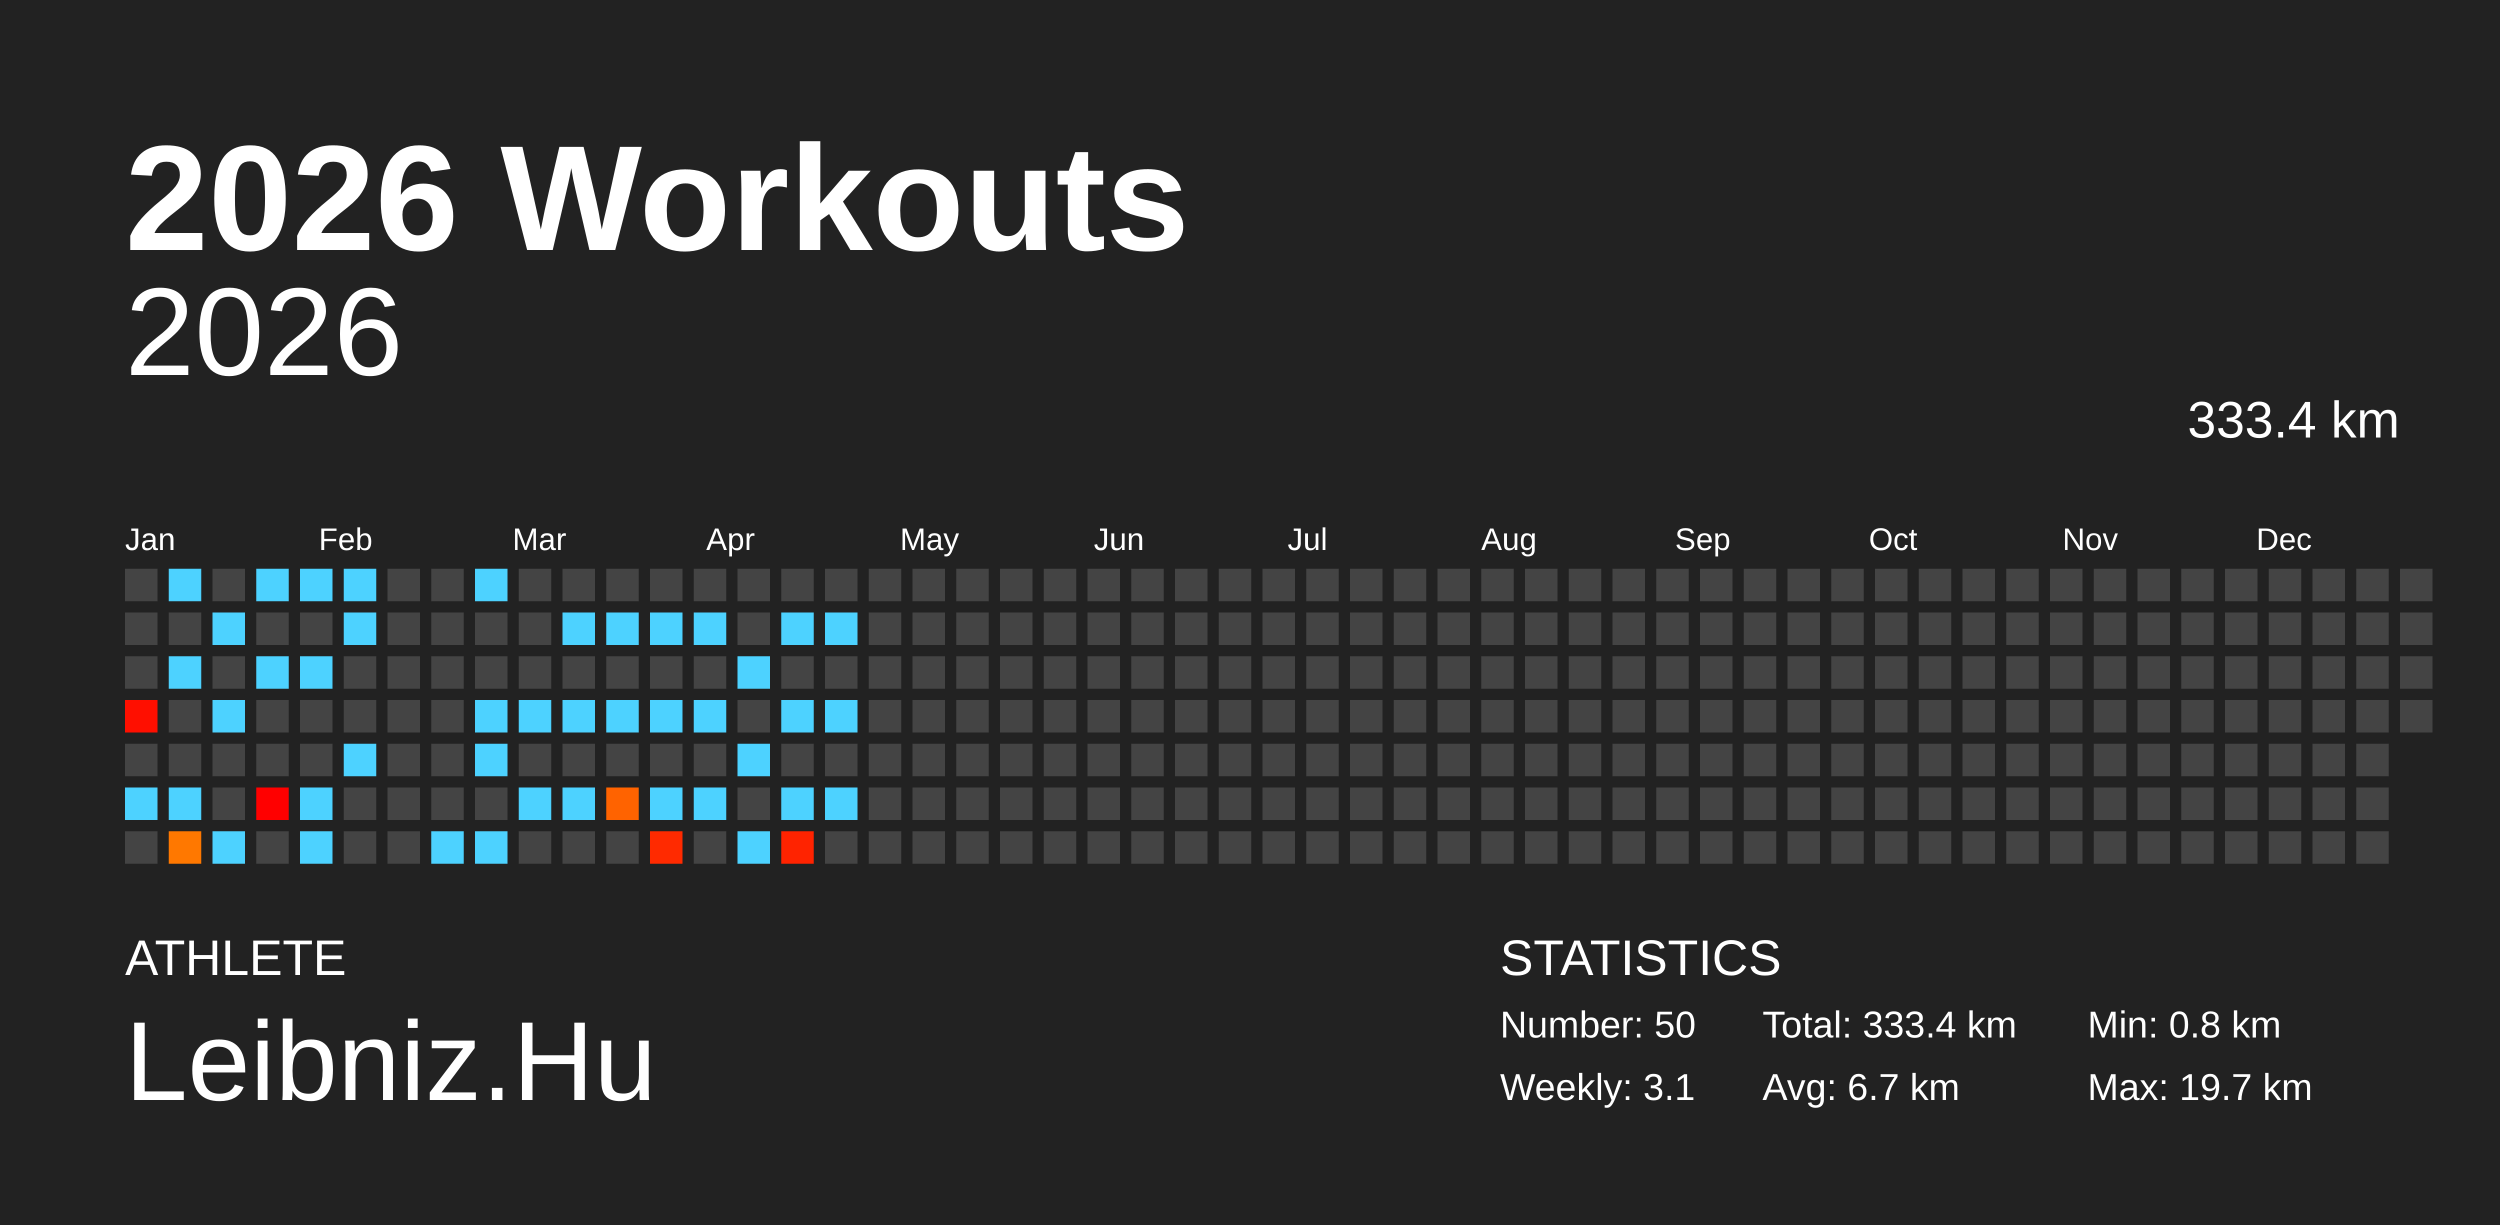
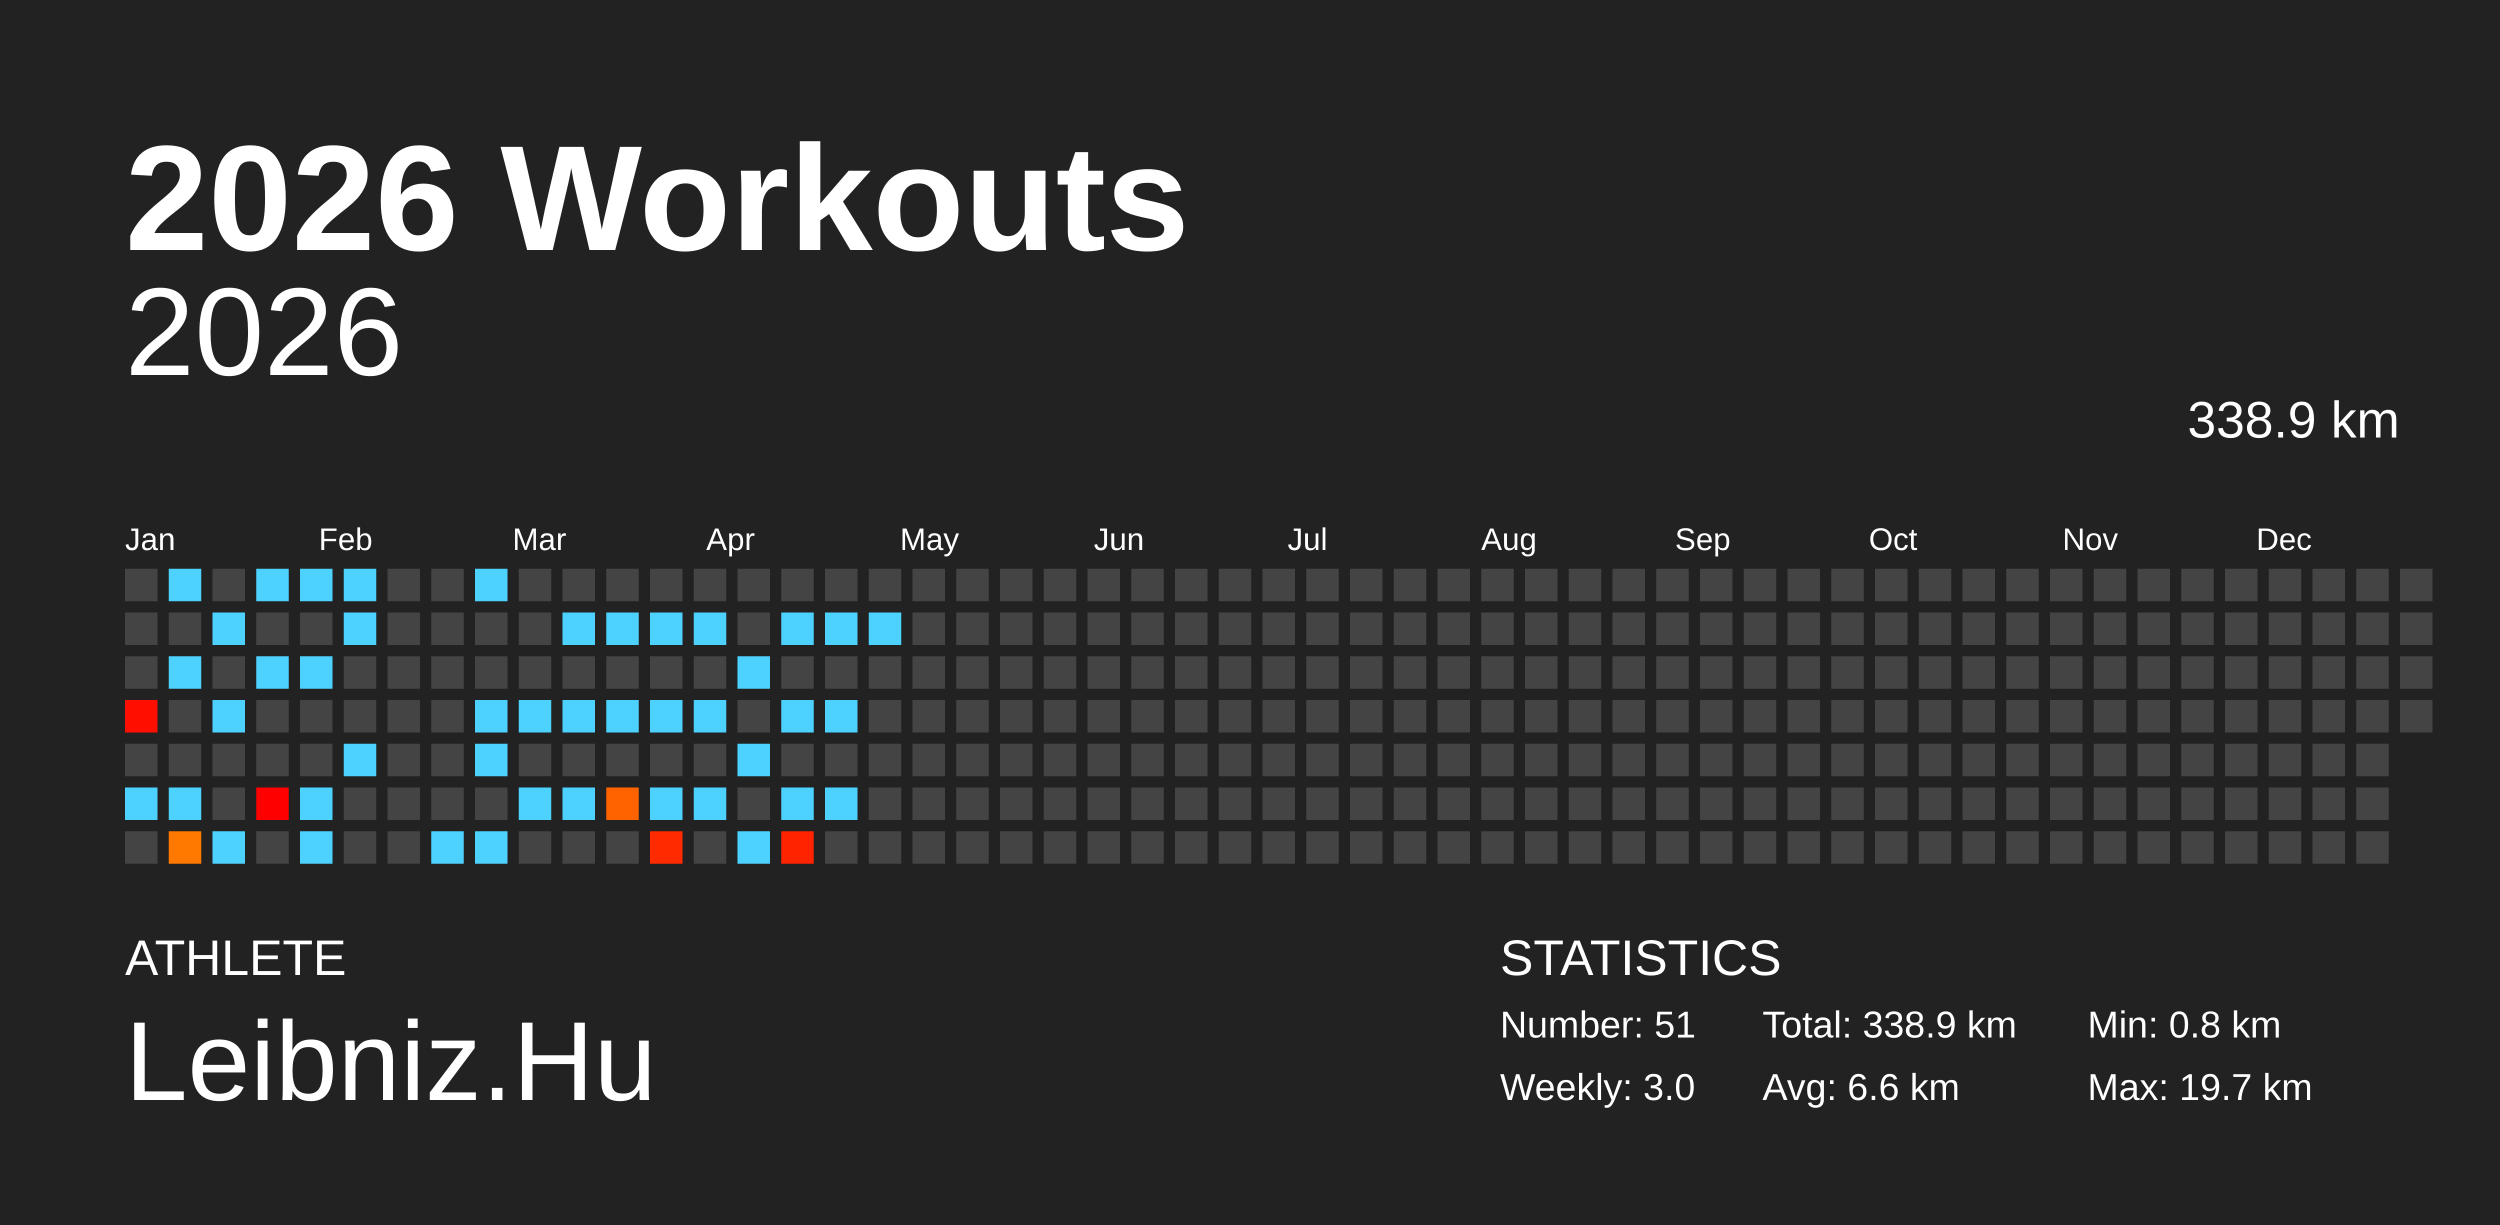
<svg xmlns="http://www.w3.org/2000/svg" baseProfile="full" height="98mm" version="1.1" viewBox="0,0,200,98" width="200mm">
  <defs />
  <rect fill="#222222" height="98" width="200" x="0" y="0" />
  <text fill="#FFFFFF" style="font-size:12px; font-family:Arial; font-weight:bold;" x="10" y="20">2026 Workouts</text>
  <text fill="#FFFFFF" style="font-size:4px; font-family:Arial" x="10" y="78">ATHLETE</text>
  <text fill="#FFFFFF" style="font-size:9px; font-family:Arial" x="10" y="88">Leibniz.Hu</text>
  <text fill="#FFFFFF" style="font-size:4px; font-family:Arial" x="120" y="78">STATISTICS</text>
-   <text fill="#FFFFFF" style="font-size:3px; font-family:Arial" x="120" y="83">Number: 50</text>
-   <text fill="#FFFFFF" style="font-size:3px; font-family:Arial" x="120" y="88">Weekly: 3.1</text>
-   <text fill="#FFFFFF" style="font-size:3px; font-family:Arial" x="141" y="83">Total: 333.4 km</text>
-   <text fill="#FFFFFF" style="font-size:3px; font-family:Arial" x="141" y="88">Avg: 6.7 km</text>
+   <text fill="#FFFFFF" style="font-size:3px; font-family:Arial" x="120" y="83">Number: 51</text>
+   <text fill="#FFFFFF" style="font-size:3px; font-family:Arial" x="120" y="88">Weekly: 3.0</text>
+   <text fill="#FFFFFF" style="font-size:3px; font-family:Arial" x="141" y="83">Total: 338.9 km</text>
+   <text fill="#FFFFFF" style="font-size:3px; font-family:Arial" x="141" y="88">Avg: 6.6 km</text>
  <text fill="#FFFFFF" style="font-size:3px; font-family:Arial" x="167" y="83">Min: 0.8 km</text>
  <text fill="#FFFFFF" style="font-size:3px; font-family:Arial" x="167" y="88">Max: 19.7 km</text>
  <text alignment-baseline="hanging" fill="#FFFFFF" style="font-size:10.0px; font-family:Arial;" x="10" y="30">2026</text>
-   <text alignment-baseline="hanging" fill="#FFFFFF" style="font-size:4.125px; font-family:Arial;" x="175" y="35">333.4 km</text>
+   <text alignment-baseline="hanging" fill="#FFFFFF" style="font-size:4.125px; font-family:Arial;" x="175" y="35">338.9 km</text>
  <text fill="#FFFFFF" style="font-size:2.5px; font-family:Arial" x="10.0" y="44">Jan</text>
  <text fill="#FFFFFF" style="font-size:2.5px; font-family:Arial" x="25.5" y="44">Feb</text>
  <text fill="#FFFFFF" style="font-size:2.5px; font-family:Arial" x="41.0" y="44">Mar</text>
  <text fill="#FFFFFF" style="font-size:2.5px; font-family:Arial" x="56.5" y="44">Apr</text>
  <text fill="#FFFFFF" style="font-size:2.5px; font-family:Arial" x="72.0" y="44">May</text>
  <text fill="#FFFFFF" style="font-size:2.5px; font-family:Arial" x="87.5" y="44">Jun</text>
  <text fill="#FFFFFF" style="font-size:2.5px; font-family:Arial" x="103.0" y="44">Jul</text>
  <text fill="#FFFFFF" style="font-size:2.5px; font-family:Arial" x="118.5" y="44">Aug</text>
  <text fill="#FFFFFF" style="font-size:2.5px; font-family:Arial" x="134.0" y="44">Sep</text>
  <text fill="#FFFFFF" style="font-size:2.5px; font-family:Arial" x="149.5" y="44">Oct</text>
  <text fill="#FFFFFF" style="font-size:2.5px; font-family:Arial" x="165.0" y="44">Nov</text>
  <text fill="#FFFFFF" style="font-size:2.5px; font-family:Arial" x="180.5" y="44">Dec</text>
  <rect fill="#444444" height="2.6" width="2.6" x="10.0" y="45.5" />
  <rect fill="#444444" height="2.6" width="2.6" x="10.0" y="49.0" />
  <rect fill="#444444" height="2.6" width="2.6" x="10.0" y="52.5" />
  <rect fill="#ff0f00" height="2.6" width="2.6" x="10.0" y="56.0" />
  <rect fill="#444444" height="2.6" width="2.6" x="10.0" y="59.5" />
  <rect fill="#4dd2ff" height="2.6" width="2.6" x="10.0" y="63.0" />
  <rect fill="#444444" height="2.6" width="2.6" x="10.0" y="66.5" />
  <rect fill="#4dd2ff" height="2.6" width="2.6" x="13.5" y="45.5" />
  <rect fill="#444444" height="2.6" width="2.6" x="13.5" y="49.0" />
  <rect fill="#4dd2ff" height="2.6" width="2.6" x="13.5" y="52.5" />
  <rect fill="#444444" height="2.6" width="2.6" x="13.5" y="56.0" />
  <rect fill="#444444" height="2.6" width="2.6" x="13.5" y="59.5" />
  <rect fill="#4dd2ff" height="2.6" width="2.6" x="13.5" y="63.0" />
  <rect fill="#ff7800" height="2.6" width="2.6" x="13.5" y="66.5" />
  <rect fill="#444444" height="2.6" width="2.6" x="17.0" y="45.5" />
  <rect fill="#4dd2ff" height="2.6" width="2.6" x="17.0" y="49.0" />
  <rect fill="#444444" height="2.6" width="2.6" x="17.0" y="52.5" />
  <rect fill="#4dd2ff" height="2.6" width="2.6" x="17.0" y="56.0" />
  <rect fill="#444444" height="2.6" width="2.6" x="17.0" y="59.5" />
  <rect fill="#444444" height="2.6" width="2.6" x="17.0" y="63.0" />
  <rect fill="#4dd2ff" height="2.6" width="2.6" x="17.0" y="66.5" />
  <rect fill="#4dd2ff" height="2.6" width="2.6" x="20.5" y="45.5" />
  <rect fill="#444444" height="2.6" width="2.6" x="20.5" y="49.0" />
  <rect fill="#4dd2ff" height="2.6" width="2.6" x="20.5" y="52.5" />
  <rect fill="#444444" height="2.6" width="2.6" x="20.5" y="56.0" />
  <rect fill="#444444" height="2.6" width="2.6" x="20.5" y="59.5" />
  <rect fill="#ff0000" height="2.6" width="2.6" x="20.5" y="63.0" />
  <rect fill="#444444" height="2.6" width="2.6" x="20.5" y="66.5" />
  <rect fill="#4dd2ff" height="2.6" width="2.6" x="24.0" y="45.5" />
  <rect fill="#444444" height="2.6" width="2.6" x="24.0" y="49.0" />
  <rect fill="#4dd2ff" height="2.6" width="2.6" x="24.0" y="52.5" />
  <rect fill="#444444" height="2.6" width="2.6" x="24.0" y="56.0" />
  <rect fill="#444444" height="2.6" width="2.6" x="24.0" y="59.5" />
  <rect fill="#4dd2ff" height="2.6" width="2.6" x="24.0" y="63.0" />
  <rect fill="#4dd2ff" height="2.6" width="2.6" x="24.0" y="66.5" />
  <rect fill="#4dd2ff" height="2.6" width="2.6" x="27.5" y="45.5" />
  <rect fill="#4dd2ff" height="2.6" width="2.6" x="27.5" y="49.0" />
  <rect fill="#444444" height="2.6" width="2.6" x="27.5" y="52.5" />
  <rect fill="#444444" height="2.6" width="2.6" x="27.5" y="56.0" />
  <rect fill="#4dd2ff" height="2.6" width="2.6" x="27.5" y="59.5" />
  <rect fill="#444444" height="2.6" width="2.6" x="27.5" y="63.0" />
  <rect fill="#444444" height="2.6" width="2.6" x="27.5" y="66.5" />
  <rect fill="#444444" height="2.6" width="2.6" x="31.0" y="45.5" />
  <rect fill="#444444" height="2.6" width="2.6" x="31.0" y="49.0" />
  <rect fill="#444444" height="2.6" width="2.6" x="31.0" y="52.5" />
  <rect fill="#444444" height="2.6" width="2.6" x="31.0" y="56.0" />
  <rect fill="#444444" height="2.6" width="2.6" x="31.0" y="59.5" />
  <rect fill="#444444" height="2.6" width="2.6" x="31.0" y="63.0" />
  <rect fill="#444444" height="2.6" width="2.6" x="31.0" y="66.5" />
  <rect fill="#444444" height="2.6" width="2.6" x="34.5" y="45.5" />
  <rect fill="#444444" height="2.6" width="2.6" x="34.5" y="49.0" />
  <rect fill="#444444" height="2.6" width="2.6" x="34.5" y="52.5" />
  <rect fill="#444444" height="2.6" width="2.6" x="34.5" y="56.0" />
  <rect fill="#444444" height="2.6" width="2.6" x="34.5" y="59.5" />
  <rect fill="#444444" height="2.6" width="2.6" x="34.5" y="63.0" />
  <rect fill="#4dd2ff" height="2.6" width="2.6" x="34.5" y="66.5" />
  <rect fill="#4dd2ff" height="2.6" width="2.6" x="38.0" y="45.5" />
  <rect fill="#444444" height="2.6" width="2.6" x="38.0" y="49.0" />
  <rect fill="#444444" height="2.6" width="2.6" x="38.0" y="52.5" />
  <rect fill="#4dd2ff" height="2.6" width="2.6" x="38.0" y="56.0" />
  <rect fill="#4dd2ff" height="2.6" width="2.6" x="38.0" y="59.5" />
  <rect fill="#444444" height="2.6" width="2.6" x="38.0" y="63.0" />
  <rect fill="#4dd2ff" height="2.6" width="2.6" x="38.0" y="66.5" />
  <rect fill="#444444" height="2.6" width="2.6" x="41.5" y="45.5" />
  <rect fill="#444444" height="2.6" width="2.6" x="41.5" y="49.0" />
  <rect fill="#444444" height="2.6" width="2.6" x="41.5" y="52.5" />
  <rect fill="#4dd2ff" height="2.6" width="2.6" x="41.5" y="56.0" />
  <rect fill="#444444" height="2.6" width="2.6" x="41.5" y="59.5" />
  <rect fill="#4dd2ff" height="2.6" width="2.6" x="41.5" y="63.0" />
  <rect fill="#444444" height="2.6" width="2.6" x="41.5" y="66.5" />
  <rect fill="#444444" height="2.6" width="2.6" x="45.0" y="45.5" />
  <rect fill="#4dd2ff" height="2.6" width="2.6" x="45.0" y="49.0" />
  <rect fill="#444444" height="2.6" width="2.6" x="45.0" y="52.5" />
  <rect fill="#4dd2ff" height="2.6" width="2.6" x="45.0" y="56.0" />
  <rect fill="#444444" height="2.6" width="2.6" x="45.0" y="59.5" />
  <rect fill="#4dd2ff" height="2.6" width="2.6" x="45.0" y="63.0" />
  <rect fill="#444444" height="2.6" width="2.6" x="45.0" y="66.5" />
  <rect fill="#444444" height="2.6" width="2.6" x="48.5" y="45.5" />
  <rect fill="#4dd2ff" height="2.6" width="2.6" x="48.5" y="49.0" />
  <rect fill="#444444" height="2.6" width="2.6" x="48.5" y="52.5" />
  <rect fill="#4dd2ff" height="2.6" width="2.6" x="48.5" y="56.0" />
  <rect fill="#444444" height="2.6" width="2.6" x="48.5" y="59.5" />
  <rect fill="#ff6300" height="2.6" width="2.6" x="48.5" y="63.0" />
  <rect fill="#444444" height="2.6" width="2.6" x="48.5" y="66.5" />
  <rect fill="#444444" height="2.6" width="2.6" x="52.0" y="45.5" />
  <rect fill="#4dd2ff" height="2.6" width="2.6" x="52.0" y="49.0" />
  <rect fill="#444444" height="2.6" width="2.6" x="52.0" y="52.5" />
  <rect fill="#4dd2ff" height="2.6" width="2.6" x="52.0" y="56.0" />
  <rect fill="#444444" height="2.6" width="2.6" x="52.0" y="59.5" />
  <rect fill="#4dd2ff" height="2.6" width="2.6" x="52.0" y="63.0" />
  <rect fill="#ff2a00" height="2.6" width="2.6" x="52.0" y="66.5" />
  <rect fill="#444444" height="2.6" width="2.6" x="55.5" y="45.5" />
  <rect fill="#4dd2ff" height="2.6" width="2.6" x="55.5" y="49.0" />
  <rect fill="#444444" height="2.6" width="2.6" x="55.5" y="52.5" />
  <rect fill="#4dd2ff" height="2.6" width="2.6" x="55.5" y="56.0" />
  <rect fill="#444444" height="2.6" width="2.6" x="55.5" y="59.5" />
  <rect fill="#4dd2ff" height="2.6" width="2.6" x="55.5" y="63.0" />
  <rect fill="#444444" height="2.6" width="2.6" x="55.5" y="66.5" />
  <rect fill="#444444" height="2.6" width="2.6" x="59.0" y="45.5" />
  <rect fill="#444444" height="2.6" width="2.6" x="59.0" y="49.0" />
  <rect fill="#4dd2ff" height="2.6" width="2.6" x="59.0" y="52.5" />
  <rect fill="#444444" height="2.6" width="2.6" x="59.0" y="56.0" />
  <rect fill="#4dd2ff" height="2.6" width="2.6" x="59.0" y="59.5" />
  <rect fill="#444444" height="2.6" width="2.6" x="59.0" y="63.0" />
  <rect fill="#4dd2ff" height="2.6" width="2.6" x="59.0" y="66.5" />
  <rect fill="#444444" height="2.6" width="2.6" x="62.5" y="45.5" />
  <rect fill="#4dd2ff" height="2.6" width="2.6" x="62.5" y="49.0" />
  <rect fill="#444444" height="2.6" width="2.6" x="62.5" y="52.5" />
  <rect fill="#4dd2ff" height="2.6" width="2.6" x="62.5" y="56.0" />
  <rect fill="#444444" height="2.6" width="2.6" x="62.5" y="59.5" />
  <rect fill="#4dd2ff" height="2.6" width="2.6" x="62.5" y="63.0" />
  <rect fill="#ff2300" height="2.6" width="2.6" x="62.5" y="66.5" />
  <rect fill="#444444" height="2.6" width="2.6" x="66.0" y="45.5" />
  <rect fill="#4dd2ff" height="2.6" width="2.6" x="66.0" y="49.0" />
  <rect fill="#444444" height="2.6" width="2.6" x="66.0" y="52.5" />
  <rect fill="#4dd2ff" height="2.6" width="2.6" x="66.0" y="56.0" />
  <rect fill="#444444" height="2.6" width="2.6" x="66.0" y="59.5" />
  <rect fill="#4dd2ff" height="2.6" width="2.6" x="66.0" y="63.0" />
  <rect fill="#444444" height="2.6" width="2.6" x="66.0" y="66.5" />
  <rect fill="#444444" height="2.6" width="2.6" x="69.5" y="45.5" />
-   <rect fill="#444444" height="2.6" width="2.6" x="69.5" y="49.0" />
+   <rect fill="#4dd2ff" height="2.6" width="2.6" x="69.5" y="49.0" />
  <rect fill="#444444" height="2.6" width="2.6" x="69.5" y="52.5" />
  <rect fill="#444444" height="2.6" width="2.6" x="69.5" y="56.0" />
  <rect fill="#444444" height="2.6" width="2.6" x="69.5" y="59.5" />
  <rect fill="#444444" height="2.6" width="2.6" x="69.5" y="63.0" />
  <rect fill="#444444" height="2.6" width="2.6" x="69.5" y="66.5" />
  <rect fill="#444444" height="2.6" width="2.6" x="73.0" y="45.5" />
  <rect fill="#444444" height="2.6" width="2.6" x="73.0" y="49.0" />
  <rect fill="#444444" height="2.6" width="2.6" x="73.0" y="52.5" />
  <rect fill="#444444" height="2.6" width="2.6" x="73.0" y="56.0" />
  <rect fill="#444444" height="2.6" width="2.6" x="73.0" y="59.5" />
  <rect fill="#444444" height="2.6" width="2.6" x="73.0" y="63.0" />
  <rect fill="#444444" height="2.6" width="2.6" x="73.0" y="66.5" />
  <rect fill="#444444" height="2.6" width="2.6" x="76.5" y="45.5" />
  <rect fill="#444444" height="2.6" width="2.6" x="76.5" y="49.0" />
  <rect fill="#444444" height="2.6" width="2.6" x="76.5" y="52.5" />
  <rect fill="#444444" height="2.6" width="2.6" x="76.5" y="56.0" />
  <rect fill="#444444" height="2.6" width="2.6" x="76.5" y="59.5" />
  <rect fill="#444444" height="2.6" width="2.6" x="76.5" y="63.0" />
  <rect fill="#444444" height="2.6" width="2.6" x="76.5" y="66.5" />
  <rect fill="#444444" height="2.6" width="2.6" x="80.0" y="45.5" />
  <rect fill="#444444" height="2.6" width="2.6" x="80.0" y="49.0" />
  <rect fill="#444444" height="2.6" width="2.6" x="80.0" y="52.5" />
  <rect fill="#444444" height="2.6" width="2.6" x="80.0" y="56.0" />
  <rect fill="#444444" height="2.6" width="2.6" x="80.0" y="59.5" />
  <rect fill="#444444" height="2.6" width="2.6" x="80.0" y="63.0" />
  <rect fill="#444444" height="2.6" width="2.6" x="80.0" y="66.5" />
  <rect fill="#444444" height="2.6" width="2.6" x="83.5" y="45.5" />
  <rect fill="#444444" height="2.6" width="2.6" x="83.5" y="49.0" />
  <rect fill="#444444" height="2.6" width="2.6" x="83.5" y="52.5" />
  <rect fill="#444444" height="2.6" width="2.6" x="83.5" y="56.0" />
  <rect fill="#444444" height="2.6" width="2.6" x="83.5" y="59.5" />
  <rect fill="#444444" height="2.6" width="2.6" x="83.5" y="63.0" />
  <rect fill="#444444" height="2.6" width="2.6" x="83.5" y="66.5" />
  <rect fill="#444444" height="2.6" width="2.6" x="87.0" y="45.5" />
  <rect fill="#444444" height="2.6" width="2.6" x="87.0" y="49.0" />
  <rect fill="#444444" height="2.6" width="2.6" x="87.0" y="52.5" />
  <rect fill="#444444" height="2.6" width="2.6" x="87.0" y="56.0" />
  <rect fill="#444444" height="2.6" width="2.6" x="87.0" y="59.5" />
  <rect fill="#444444" height="2.6" width="2.6" x="87.0" y="63.0" />
  <rect fill="#444444" height="2.6" width="2.6" x="87.0" y="66.5" />
  <rect fill="#444444" height="2.6" width="2.6" x="90.5" y="45.5" />
  <rect fill="#444444" height="2.6" width="2.6" x="90.5" y="49.0" />
  <rect fill="#444444" height="2.6" width="2.6" x="90.5" y="52.5" />
  <rect fill="#444444" height="2.6" width="2.6" x="90.5" y="56.0" />
  <rect fill="#444444" height="2.6" width="2.6" x="90.5" y="59.5" />
  <rect fill="#444444" height="2.6" width="2.6" x="90.5" y="63.0" />
  <rect fill="#444444" height="2.6" width="2.6" x="90.5" y="66.5" />
  <rect fill="#444444" height="2.6" width="2.6" x="94.0" y="45.5" />
  <rect fill="#444444" height="2.6" width="2.6" x="94.0" y="49.0" />
  <rect fill="#444444" height="2.6" width="2.6" x="94.0" y="52.5" />
  <rect fill="#444444" height="2.6" width="2.6" x="94.0" y="56.0" />
  <rect fill="#444444" height="2.6" width="2.6" x="94.0" y="59.5" />
  <rect fill="#444444" height="2.6" width="2.6" x="94.0" y="63.0" />
  <rect fill="#444444" height="2.6" width="2.6" x="94.0" y="66.5" />
  <rect fill="#444444" height="2.6" width="2.6" x="97.5" y="45.5" />
  <rect fill="#444444" height="2.6" width="2.6" x="97.5" y="49.0" />
  <rect fill="#444444" height="2.6" width="2.6" x="97.5" y="52.5" />
  <rect fill="#444444" height="2.6" width="2.6" x="97.5" y="56.0" />
  <rect fill="#444444" height="2.6" width="2.6" x="97.5" y="59.5" />
  <rect fill="#444444" height="2.6" width="2.6" x="97.5" y="63.0" />
  <rect fill="#444444" height="2.6" width="2.6" x="97.5" y="66.5" />
  <rect fill="#444444" height="2.6" width="2.6" x="101.0" y="45.5" />
  <rect fill="#444444" height="2.6" width="2.6" x="101.0" y="49.0" />
  <rect fill="#444444" height="2.6" width="2.6" x="101.0" y="52.5" />
  <rect fill="#444444" height="2.6" width="2.6" x="101.0" y="56.0" />
  <rect fill="#444444" height="2.6" width="2.6" x="101.0" y="59.5" />
  <rect fill="#444444" height="2.6" width="2.6" x="101.0" y="63.0" />
  <rect fill="#444444" height="2.6" width="2.6" x="101.0" y="66.5" />
  <rect fill="#444444" height="2.6" width="2.6" x="104.5" y="45.5" />
  <rect fill="#444444" height="2.6" width="2.6" x="104.5" y="49.0" />
  <rect fill="#444444" height="2.6" width="2.6" x="104.5" y="52.5" />
  <rect fill="#444444" height="2.6" width="2.6" x="104.5" y="56.0" />
  <rect fill="#444444" height="2.6" width="2.6" x="104.5" y="59.5" />
  <rect fill="#444444" height="2.6" width="2.6" x="104.5" y="63.0" />
  <rect fill="#444444" height="2.6" width="2.6" x="104.5" y="66.5" />
  <rect fill="#444444" height="2.6" width="2.6" x="108.0" y="45.5" />
  <rect fill="#444444" height="2.6" width="2.6" x="108.0" y="49.0" />
  <rect fill="#444444" height="2.6" width="2.6" x="108.0" y="52.5" />
  <rect fill="#444444" height="2.6" width="2.6" x="108.0" y="56.0" />
  <rect fill="#444444" height="2.6" width="2.6" x="108.0" y="59.5" />
  <rect fill="#444444" height="2.6" width="2.6" x="108.0" y="63.0" />
  <rect fill="#444444" height="2.6" width="2.6" x="108.0" y="66.5" />
  <rect fill="#444444" height="2.6" width="2.6" x="111.5" y="45.5" />
  <rect fill="#444444" height="2.6" width="2.6" x="111.5" y="49.0" />
  <rect fill="#444444" height="2.6" width="2.6" x="111.5" y="52.5" />
  <rect fill="#444444" height="2.6" width="2.6" x="111.5" y="56.0" />
  <rect fill="#444444" height="2.6" width="2.6" x="111.5" y="59.5" />
  <rect fill="#444444" height="2.6" width="2.6" x="111.5" y="63.0" />
  <rect fill="#444444" height="2.6" width="2.6" x="111.5" y="66.5" />
  <rect fill="#444444" height="2.6" width="2.6" x="115.0" y="45.5" />
  <rect fill="#444444" height="2.6" width="2.6" x="115.0" y="49.0" />
  <rect fill="#444444" height="2.6" width="2.6" x="115.0" y="52.5" />
  <rect fill="#444444" height="2.6" width="2.6" x="115.0" y="56.0" />
  <rect fill="#444444" height="2.6" width="2.6" x="115.0" y="59.5" />
  <rect fill="#444444" height="2.6" width="2.6" x="115.0" y="63.0" />
  <rect fill="#444444" height="2.6" width="2.6" x="115.0" y="66.5" />
  <rect fill="#444444" height="2.6" width="2.6" x="118.5" y="45.5" />
  <rect fill="#444444" height="2.6" width="2.6" x="118.5" y="49.0" />
  <rect fill="#444444" height="2.6" width="2.6" x="118.5" y="52.5" />
  <rect fill="#444444" height="2.6" width="2.6" x="118.5" y="56.0" />
  <rect fill="#444444" height="2.6" width="2.6" x="118.5" y="59.5" />
  <rect fill="#444444" height="2.6" width="2.6" x="118.5" y="63.0" />
  <rect fill="#444444" height="2.6" width="2.6" x="118.5" y="66.5" />
  <rect fill="#444444" height="2.6" width="2.6" x="122.0" y="45.5" />
  <rect fill="#444444" height="2.6" width="2.6" x="122.0" y="49.0" />
  <rect fill="#444444" height="2.6" width="2.6" x="122.0" y="52.5" />
  <rect fill="#444444" height="2.6" width="2.6" x="122.0" y="56.0" />
  <rect fill="#444444" height="2.6" width="2.6" x="122.0" y="59.5" />
  <rect fill="#444444" height="2.6" width="2.6" x="122.0" y="63.0" />
  <rect fill="#444444" height="2.6" width="2.6" x="122.0" y="66.5" />
  <rect fill="#444444" height="2.6" width="2.6" x="125.5" y="45.5" />
  <rect fill="#444444" height="2.6" width="2.6" x="125.5" y="49.0" />
  <rect fill="#444444" height="2.6" width="2.6" x="125.5" y="52.5" />
  <rect fill="#444444" height="2.6" width="2.6" x="125.5" y="56.0" />
  <rect fill="#444444" height="2.6" width="2.6" x="125.5" y="59.5" />
  <rect fill="#444444" height="2.6" width="2.6" x="125.5" y="63.0" />
  <rect fill="#444444" height="2.6" width="2.6" x="125.5" y="66.5" />
  <rect fill="#444444" height="2.6" width="2.6" x="129.0" y="45.5" />
  <rect fill="#444444" height="2.6" width="2.6" x="129.0" y="49.0" />
  <rect fill="#444444" height="2.6" width="2.6" x="129.0" y="52.5" />
  <rect fill="#444444" height="2.6" width="2.6" x="129.0" y="56.0" />
  <rect fill="#444444" height="2.6" width="2.6" x="129.0" y="59.5" />
  <rect fill="#444444" height="2.6" width="2.6" x="129.0" y="63.0" />
  <rect fill="#444444" height="2.6" width="2.6" x="129.0" y="66.5" />
  <rect fill="#444444" height="2.6" width="2.6" x="132.5" y="45.5" />
  <rect fill="#444444" height="2.6" width="2.6" x="132.5" y="49.0" />
  <rect fill="#444444" height="2.6" width="2.6" x="132.5" y="52.5" />
  <rect fill="#444444" height="2.6" width="2.6" x="132.5" y="56.0" />
  <rect fill="#444444" height="2.6" width="2.6" x="132.5" y="59.5" />
  <rect fill="#444444" height="2.6" width="2.6" x="132.5" y="63.0" />
  <rect fill="#444444" height="2.6" width="2.6" x="132.5" y="66.5" />
  <rect fill="#444444" height="2.6" width="2.6" x="136.0" y="45.5" />
  <rect fill="#444444" height="2.6" width="2.6" x="136.0" y="49.0" />
  <rect fill="#444444" height="2.6" width="2.6" x="136.0" y="52.5" />
  <rect fill="#444444" height="2.6" width="2.6" x="136.0" y="56.0" />
  <rect fill="#444444" height="2.6" width="2.6" x="136.0" y="59.5" />
  <rect fill="#444444" height="2.6" width="2.6" x="136.0" y="63.0" />
  <rect fill="#444444" height="2.6" width="2.6" x="136.0" y="66.5" />
  <rect fill="#444444" height="2.6" width="2.6" x="139.5" y="45.5" />
  <rect fill="#444444" height="2.6" width="2.6" x="139.5" y="49.0" />
  <rect fill="#444444" height="2.6" width="2.6" x="139.5" y="52.5" />
  <rect fill="#444444" height="2.6" width="2.6" x="139.5" y="56.0" />
  <rect fill="#444444" height="2.6" width="2.6" x="139.5" y="59.5" />
  <rect fill="#444444" height="2.6" width="2.6" x="139.5" y="63.0" />
  <rect fill="#444444" height="2.6" width="2.6" x="139.5" y="66.5" />
  <rect fill="#444444" height="2.6" width="2.6" x="143.0" y="45.5" />
  <rect fill="#444444" height="2.6" width="2.6" x="143.0" y="49.0" />
  <rect fill="#444444" height="2.6" width="2.6" x="143.0" y="52.5" />
  <rect fill="#444444" height="2.6" width="2.6" x="143.0" y="56.0" />
  <rect fill="#444444" height="2.6" width="2.6" x="143.0" y="59.5" />
  <rect fill="#444444" height="2.6" width="2.6" x="143.0" y="63.0" />
  <rect fill="#444444" height="2.6" width="2.6" x="143.0" y="66.5" />
  <rect fill="#444444" height="2.6" width="2.6" x="146.5" y="45.5" />
  <rect fill="#444444" height="2.6" width="2.6" x="146.5" y="49.0" />
  <rect fill="#444444" height="2.6" width="2.6" x="146.5" y="52.5" />
  <rect fill="#444444" height="2.6" width="2.6" x="146.5" y="56.0" />
  <rect fill="#444444" height="2.6" width="2.6" x="146.5" y="59.5" />
  <rect fill="#444444" height="2.6" width="2.6" x="146.5" y="63.0" />
  <rect fill="#444444" height="2.6" width="2.6" x="146.5" y="66.5" />
  <rect fill="#444444" height="2.6" width="2.6" x="150.0" y="45.5" />
  <rect fill="#444444" height="2.6" width="2.6" x="150.0" y="49.0" />
  <rect fill="#444444" height="2.6" width="2.6" x="150.0" y="52.5" />
  <rect fill="#444444" height="2.6" width="2.6" x="150.0" y="56.0" />
  <rect fill="#444444" height="2.6" width="2.6" x="150.0" y="59.5" />
  <rect fill="#444444" height="2.6" width="2.6" x="150.0" y="63.0" />
  <rect fill="#444444" height="2.6" width="2.6" x="150.0" y="66.5" />
  <rect fill="#444444" height="2.6" width="2.6" x="153.5" y="45.5" />
  <rect fill="#444444" height="2.6" width="2.6" x="153.5" y="49.0" />
  <rect fill="#444444" height="2.6" width="2.6" x="153.5" y="52.5" />
  <rect fill="#444444" height="2.6" width="2.6" x="153.5" y="56.0" />
  <rect fill="#444444" height="2.6" width="2.6" x="153.5" y="59.5" />
  <rect fill="#444444" height="2.6" width="2.6" x="153.5" y="63.0" />
  <rect fill="#444444" height="2.6" width="2.6" x="153.5" y="66.5" />
  <rect fill="#444444" height="2.6" width="2.6" x="157.0" y="45.5" />
  <rect fill="#444444" height="2.6" width="2.6" x="157.0" y="49.0" />
  <rect fill="#444444" height="2.6" width="2.6" x="157.0" y="52.5" />
  <rect fill="#444444" height="2.6" width="2.6" x="157.0" y="56.0" />
  <rect fill="#444444" height="2.6" width="2.6" x="157.0" y="59.5" />
  <rect fill="#444444" height="2.6" width="2.6" x="157.0" y="63.0" />
  <rect fill="#444444" height="2.6" width="2.6" x="157.0" y="66.5" />
  <rect fill="#444444" height="2.6" width="2.6" x="160.5" y="45.5" />
  <rect fill="#444444" height="2.6" width="2.6" x="160.5" y="49.0" />
  <rect fill="#444444" height="2.6" width="2.6" x="160.5" y="52.5" />
  <rect fill="#444444" height="2.6" width="2.6" x="160.5" y="56.0" />
  <rect fill="#444444" height="2.6" width="2.6" x="160.5" y="59.5" />
  <rect fill="#444444" height="2.6" width="2.6" x="160.5" y="63.0" />
  <rect fill="#444444" height="2.6" width="2.6" x="160.5" y="66.5" />
  <rect fill="#444444" height="2.6" width="2.6" x="164.0" y="45.5" />
  <rect fill="#444444" height="2.6" width="2.6" x="164.0" y="49.0" />
  <rect fill="#444444" height="2.6" width="2.6" x="164.0" y="52.5" />
  <rect fill="#444444" height="2.6" width="2.6" x="164.0" y="56.0" />
  <rect fill="#444444" height="2.6" width="2.6" x="164.0" y="59.5" />
  <rect fill="#444444" height="2.6" width="2.6" x="164.0" y="63.0" />
  <rect fill="#444444" height="2.6" width="2.6" x="164.0" y="66.5" />
  <rect fill="#444444" height="2.6" width="2.6" x="167.5" y="45.5" />
  <rect fill="#444444" height="2.6" width="2.6" x="167.5" y="49.0" />
  <rect fill="#444444" height="2.6" width="2.6" x="167.5" y="52.5" />
  <rect fill="#444444" height="2.6" width="2.6" x="167.5" y="56.0" />
  <rect fill="#444444" height="2.6" width="2.6" x="167.5" y="59.5" />
  <rect fill="#444444" height="2.6" width="2.6" x="167.5" y="63.0" />
  <rect fill="#444444" height="2.6" width="2.6" x="167.5" y="66.5" />
  <rect fill="#444444" height="2.6" width="2.6" x="171.0" y="45.5" />
  <rect fill="#444444" height="2.6" width="2.6" x="171.0" y="49.0" />
  <rect fill="#444444" height="2.6" width="2.6" x="171.0" y="52.5" />
  <rect fill="#444444" height="2.6" width="2.6" x="171.0" y="56.0" />
  <rect fill="#444444" height="2.6" width="2.6" x="171.0" y="59.5" />
  <rect fill="#444444" height="2.6" width="2.6" x="171.0" y="63.0" />
  <rect fill="#444444" height="2.6" width="2.6" x="171.0" y="66.5" />
  <rect fill="#444444" height="2.6" width="2.6" x="174.5" y="45.5" />
  <rect fill="#444444" height="2.6" width="2.6" x="174.5" y="49.0" />
  <rect fill="#444444" height="2.6" width="2.6" x="174.5" y="52.5" />
  <rect fill="#444444" height="2.6" width="2.6" x="174.5" y="56.0" />
  <rect fill="#444444" height="2.6" width="2.6" x="174.5" y="59.5" />
  <rect fill="#444444" height="2.6" width="2.6" x="174.5" y="63.0" />
  <rect fill="#444444" height="2.6" width="2.6" x="174.5" y="66.5" />
  <rect fill="#444444" height="2.6" width="2.6" x="178.0" y="45.5" />
  <rect fill="#444444" height="2.6" width="2.6" x="178.0" y="49.0" />
  <rect fill="#444444" height="2.6" width="2.6" x="178.0" y="52.5" />
  <rect fill="#444444" height="2.6" width="2.6" x="178.0" y="56.0" />
  <rect fill="#444444" height="2.6" width="2.6" x="178.0" y="59.5" />
  <rect fill="#444444" height="2.6" width="2.6" x="178.0" y="63.0" />
  <rect fill="#444444" height="2.6" width="2.6" x="178.0" y="66.5" />
  <rect fill="#444444" height="2.6" width="2.6" x="181.5" y="45.5" />
  <rect fill="#444444" height="2.6" width="2.6" x="181.5" y="49.0" />
  <rect fill="#444444" height="2.6" width="2.6" x="181.5" y="52.5" />
  <rect fill="#444444" height="2.6" width="2.6" x="181.5" y="56.0" />
  <rect fill="#444444" height="2.6" width="2.6" x="181.5" y="59.5" />
  <rect fill="#444444" height="2.6" width="2.6" x="181.5" y="63.0" />
  <rect fill="#444444" height="2.6" width="2.6" x="181.5" y="66.5" />
  <rect fill="#444444" height="2.6" width="2.6" x="185.0" y="45.5" />
  <rect fill="#444444" height="2.6" width="2.6" x="185.0" y="49.0" />
  <rect fill="#444444" height="2.6" width="2.6" x="185.0" y="52.5" />
  <rect fill="#444444" height="2.6" width="2.6" x="185.0" y="56.0" />
  <rect fill="#444444" height="2.6" width="2.6" x="185.0" y="59.5" />
  <rect fill="#444444" height="2.6" width="2.6" x="185.0" y="63.0" />
  <rect fill="#444444" height="2.6" width="2.6" x="185.0" y="66.5" />
  <rect fill="#444444" height="2.6" width="2.6" x="188.5" y="45.5" />
  <rect fill="#444444" height="2.6" width="2.6" x="188.5" y="49.0" />
  <rect fill="#444444" height="2.6" width="2.6" x="188.5" y="52.5" />
  <rect fill="#444444" height="2.6" width="2.6" x="188.5" y="56.0" />
  <rect fill="#444444" height="2.6" width="2.6" x="188.5" y="59.5" />
  <rect fill="#444444" height="2.6" width="2.6" x="188.5" y="63.0" />
  <rect fill="#444444" height="2.6" width="2.6" x="188.5" y="66.5" />
  <rect fill="#444444" height="2.6" width="2.6" x="192.0" y="45.5" />
  <rect fill="#444444" height="2.6" width="2.6" x="192.0" y="49.0" />
  <rect fill="#444444" height="2.6" width="2.6" x="192.0" y="52.5" />
  <rect fill="#444444" height="2.6" width="2.6" x="192.0" y="56.0" />
</svg>
